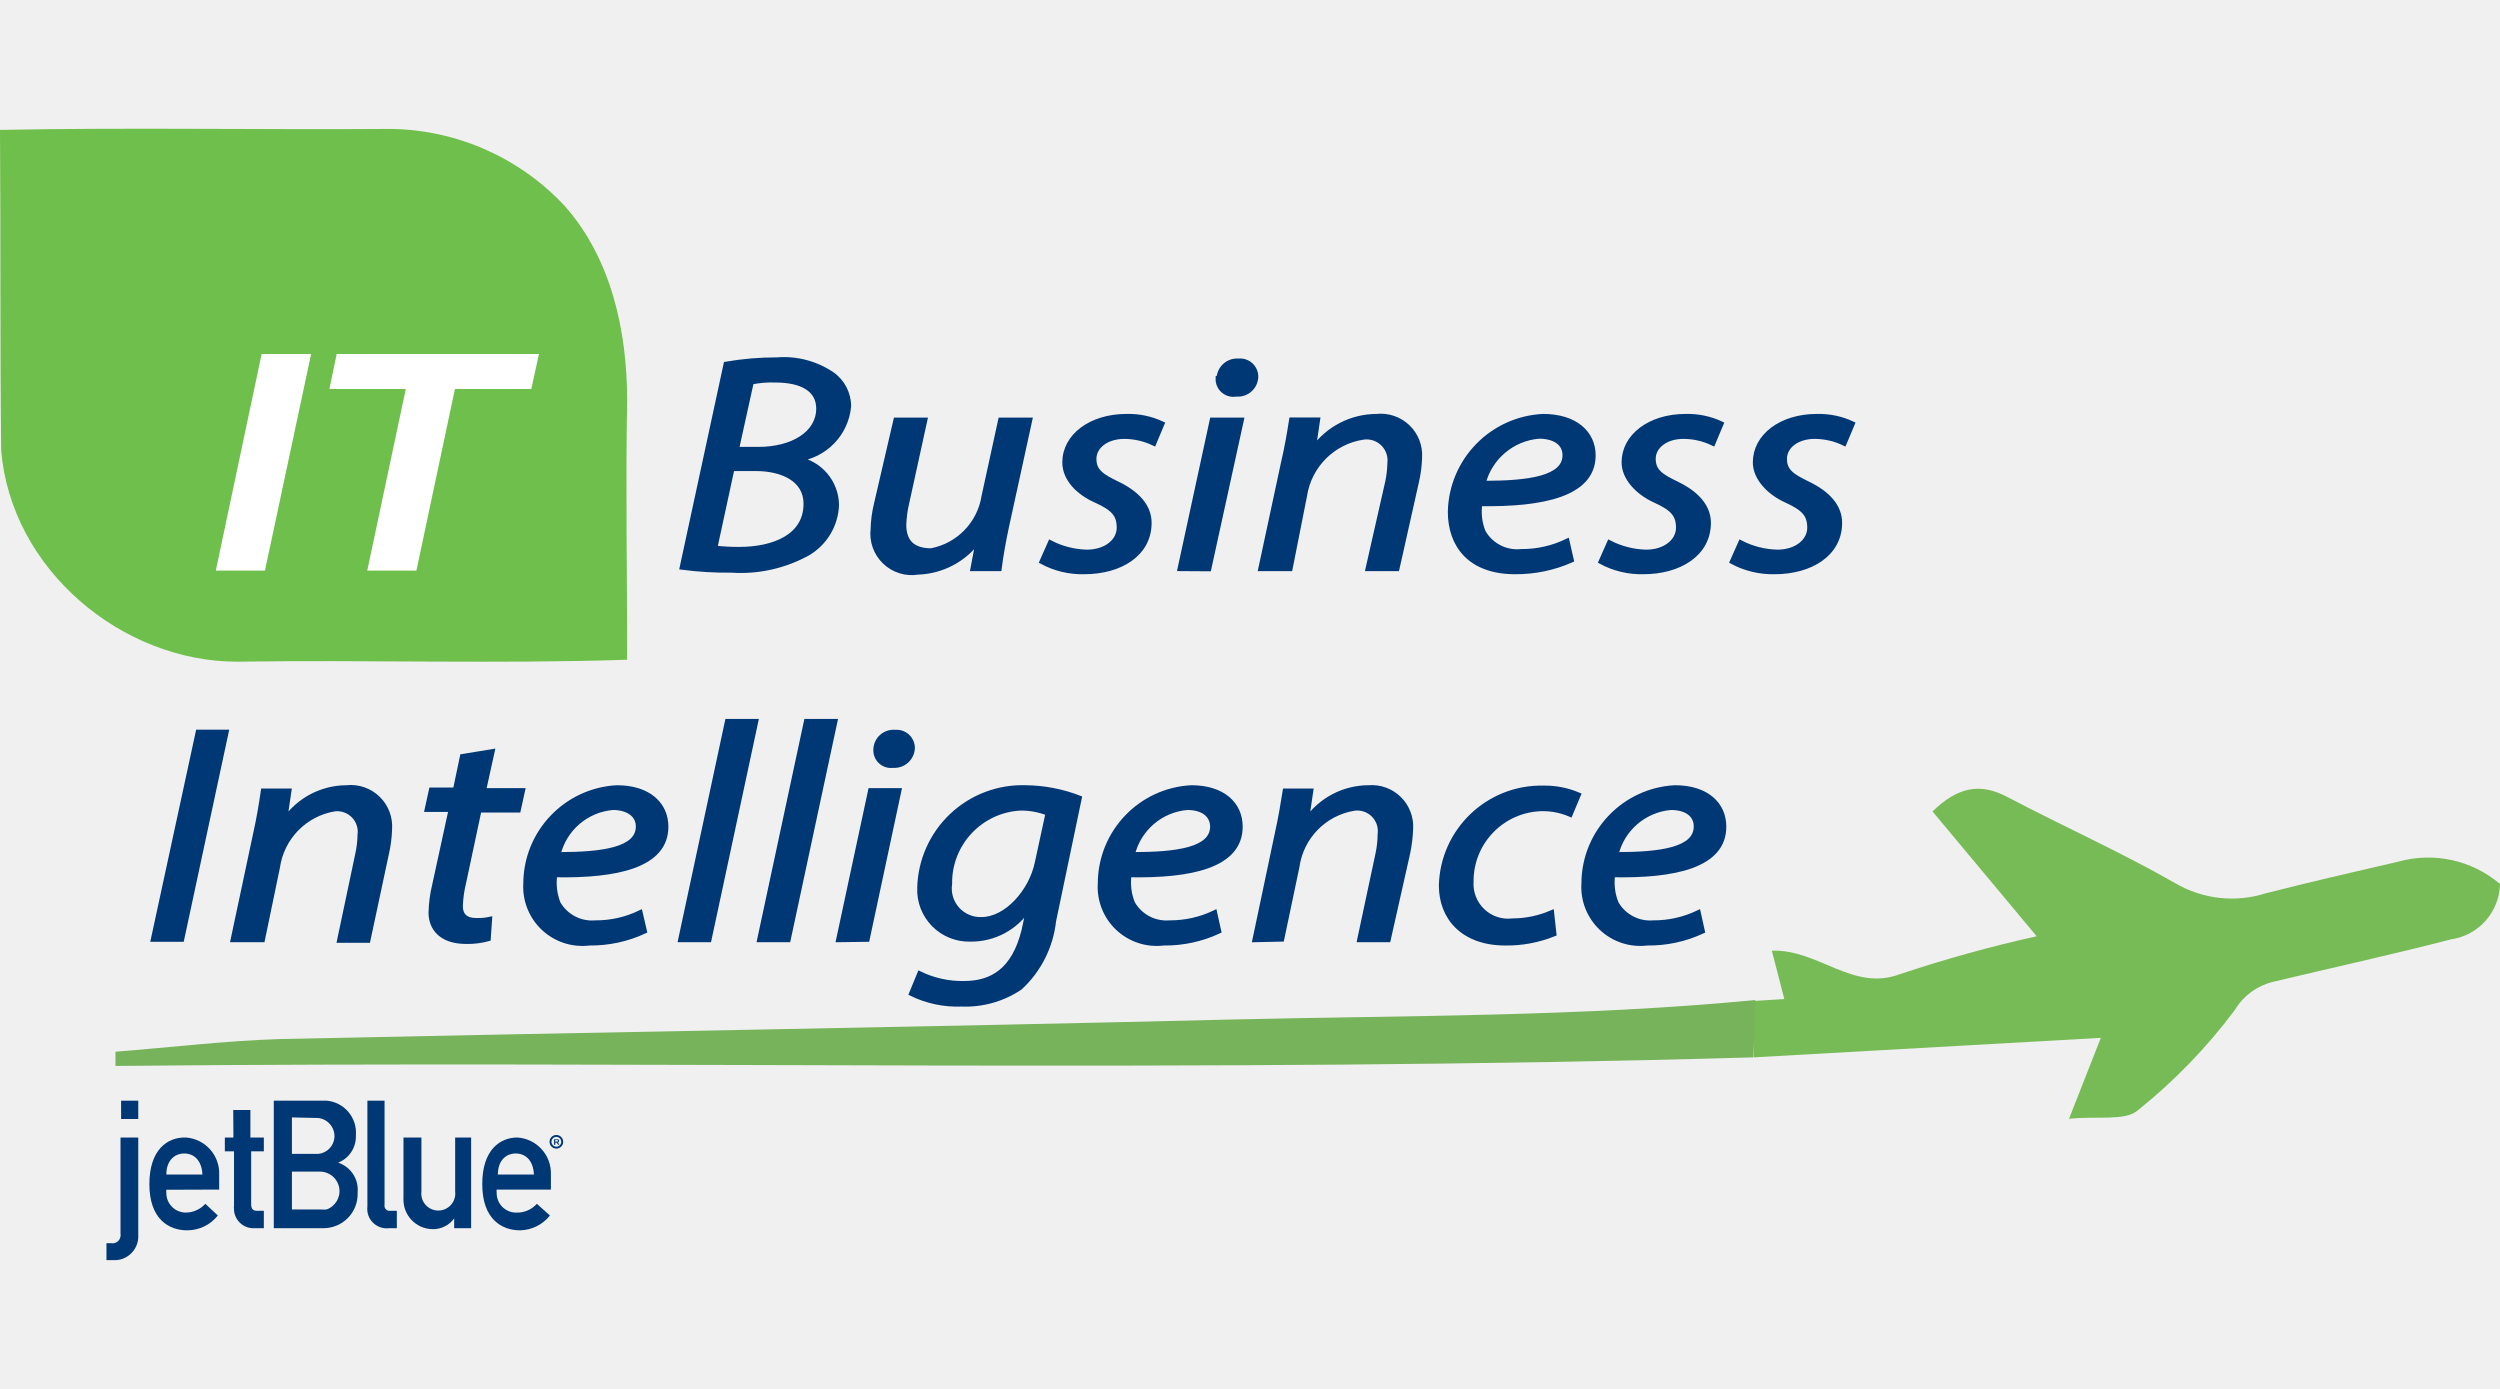
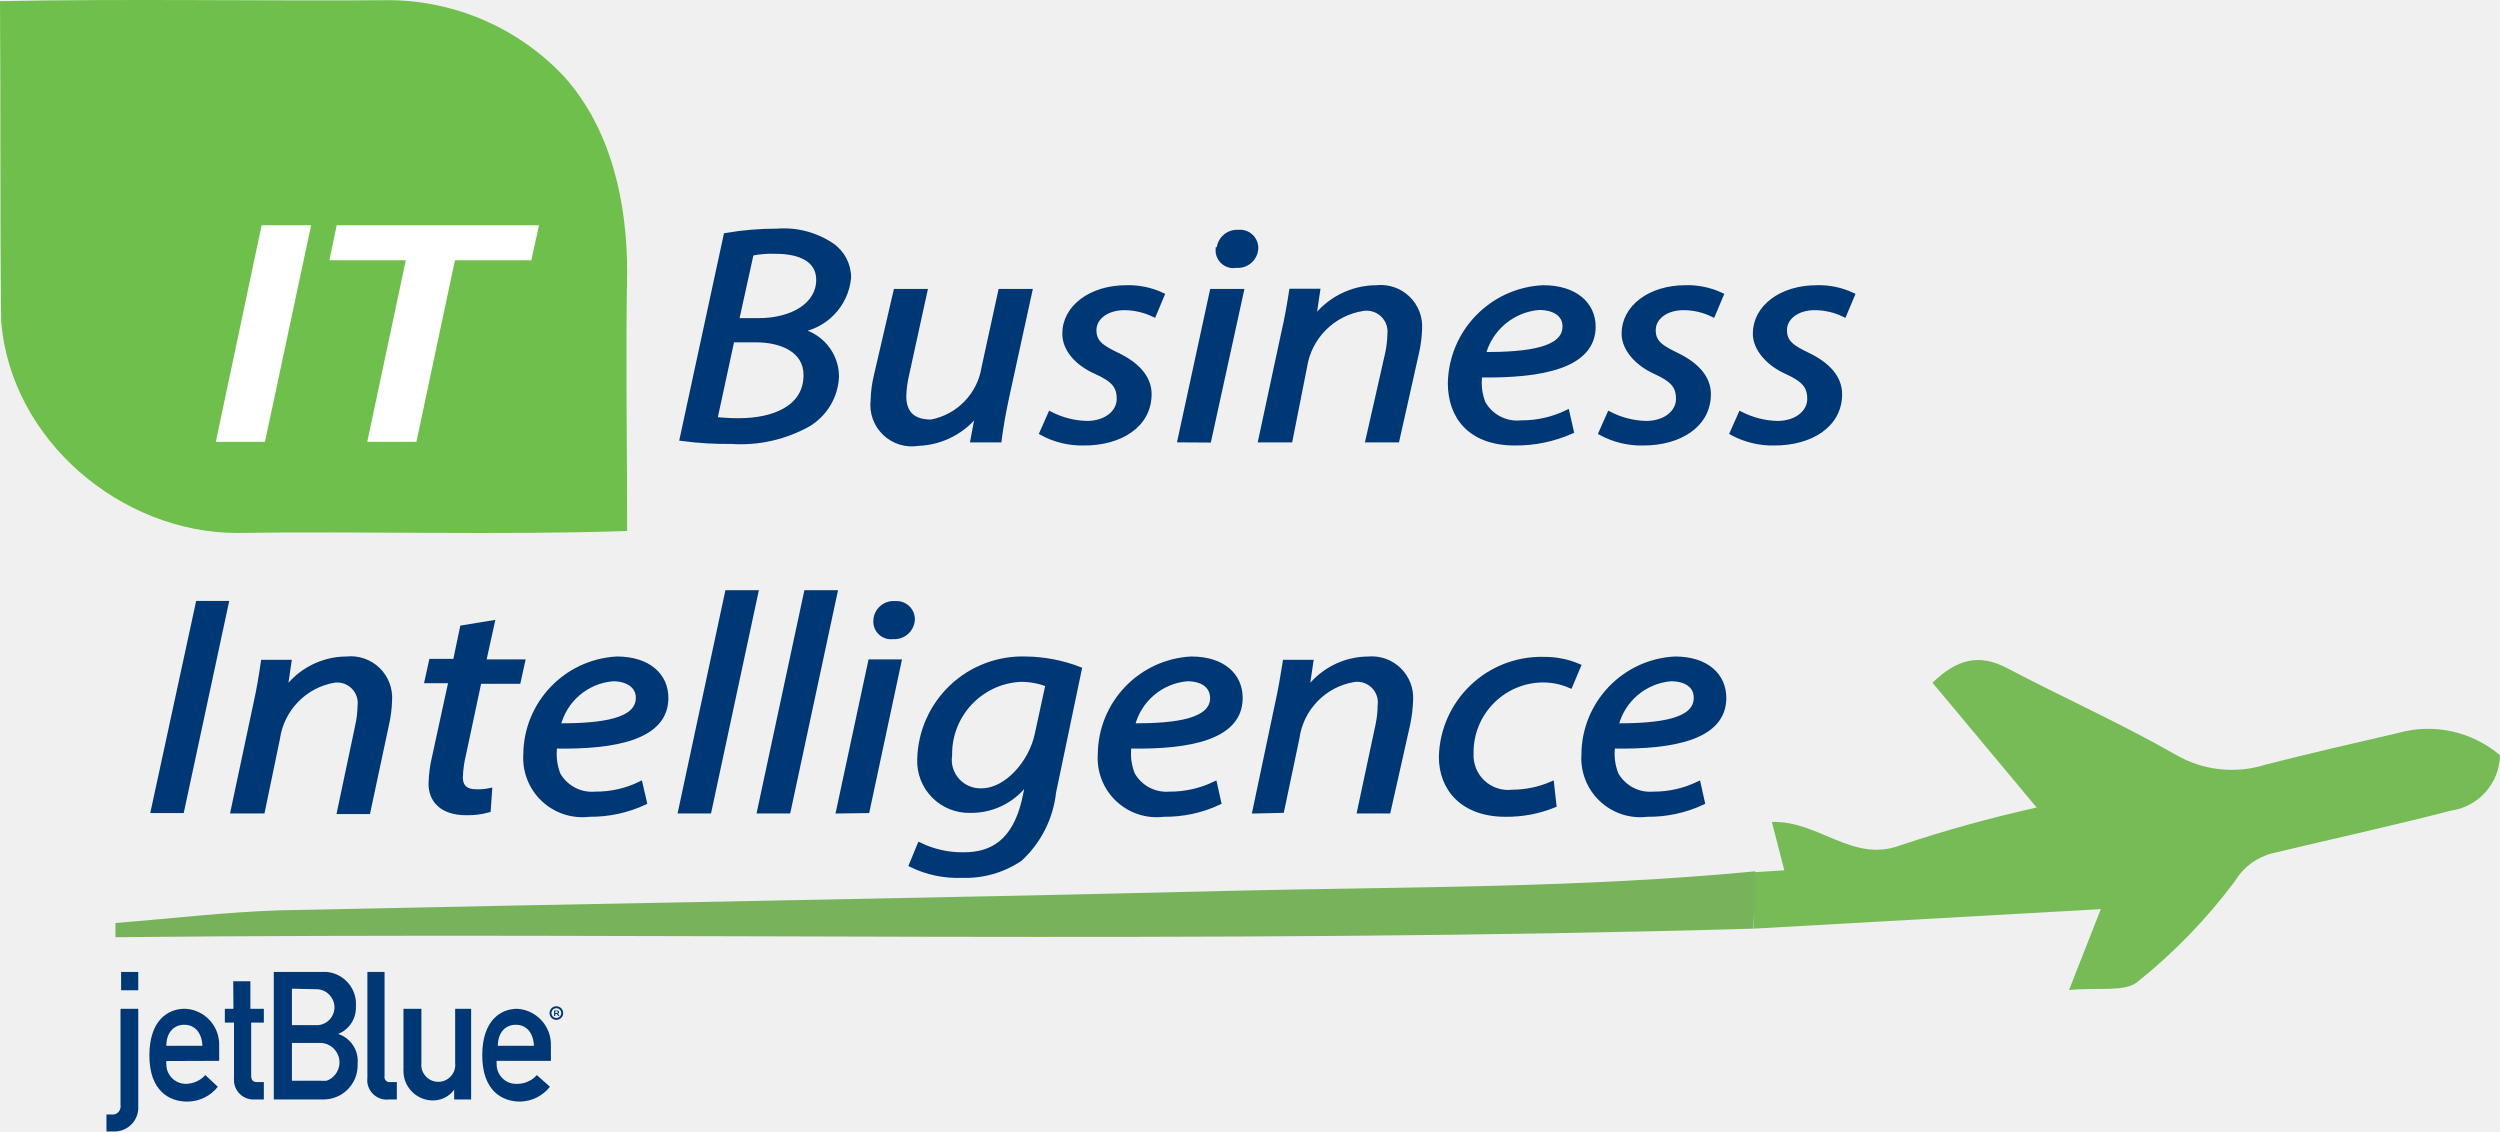
- <svg xmlns="http://www.w3.org/2000/svg" id="Layer_1" data-name="Layer 1" width="180px" height="100px" viewBox="0 0 128.2 58.02">
+ <svg xmlns="http://www.w3.org/2000/svg" id="Layer_1" data-name="Layer 1" viewBox="0 0 128.2 58.02">
  <defs>
    <style>.cls-1,.cls-7,.cls-8{fill:#003876;}.cls-2{fill:#6ebf4b;}.cls-3{isolation:isolate;font-size:16.14px;fill:#fff;font-family:ArialNarrow-BoldItalic, Arial;font-style:italic;}.cls-3,.cls-7{font-weight:700;}.cls-4{fill:#76bb56;}.cls-5{fill:#77b35a;}.cls-6{fill:none;stroke-width:0.1px;}.cls-6,.cls-8{stroke:#003876;}.cls-7{font-size:0.42px;font-family:Arial-BoldMT, Arial;}.cls-8{stroke-miterlimit:10;stroke-width:0.25px;}</style>
  </defs>
  <path id="path19" class="cls-1" d="M39.05,125.79h.88v5a1.22,1.22,0,0,1-1.15,1.29H38.3v-.87h.24a.41.41,0,0,0,.48-.36h0a.24.24,0,0,0,0-.12v-4.93Zm0-1.89h.88v.94h-.88Z" transform="translate(-32.84 -74.06)" />
  <path id="path21" class="cls-1" d="M41.37,127.69c0-.7.4-1.08.92-1.08s.9.38.93,1.08Zm2.71.77v-.77a1.84,1.84,0,0,0-1.71-1.9H42.3c-.84,0-1.8.59-1.8,2.39s1,2.37,1.94,2.37a2,2,0,0,0,1.57-.76l-.64-.6a1.37,1.37,0,0,1-1,.45,1,1,0,0,1-1-1,.48.48,0,0,1,0-.17Z" transform="translate(-32.84 -74.06)" />
  <path id="path23" class="cls-1" d="M44.8,124.38h.88v1.41h.69v.71h-.65v2.71c0,.25.1.34.31.34h.34v.89h-.46a1,1,0,0,1-1.07-.92v-.08a.38.38,0,0,1,0-.15V126.5h-.47v-.71h.44Z" transform="translate(-32.84 -74.06)" />
  <path id="path25" class="cls-1" d="M49.27,127.54a1,1,0,0,1,.32,1.94,1.71,1.71,0,0,1-.32,0H47.81v-1.94Zm-2.39,2.9h2.59a1.75,1.75,0,0,0,1.71-1.77v-.08a1.46,1.46,0,0,0-1-1.51h0a1.44,1.44,0,0,0,.91-1.4,1.65,1.65,0,0,0-1.51-1.78h-2.7Zm2.28-5.65a.94.94,0,0,1,.83,1,.92.92,0,0,1-.83.84H47.81v-1.87Z" transform="translate(-32.84 -74.06)" />
  <path id="path27" class="cls-1" d="M51.68,123.9h.88v5.34a.26.26,0,0,0,.22.31h.41v.89H52.8a1,1,0,0,1-1.12-.86h0a1.13,1.13,0,0,1,0-.26Z" transform="translate(-32.84 -74.06)" />
  <path id="path29" class="cls-1" d="M53.56,125.79h.89v2.77a.87.87,0,0,0,1.73.21.74.74,0,0,0,0-.21v-2.77H57v4.65h-.87v-.5h0a1.34,1.34,0,0,1-1.13.55,1.51,1.51,0,0,1-1.47-1.55.06.06,0,0,1,0-.06v-3.09Z" transform="translate(-32.84 -74.06)" />
  <path id="path31" class="cls-1" d="M58.37,127.69c0-.7.4-1.08.92-1.08s.9.38.93,1.08Zm2.72.77v-.77a1.84,1.84,0,0,0-1.72-1.9h0c-.85,0-1.8.59-1.8,2.39s1,2.37,1.94,2.37a2,2,0,0,0,1.53-.76l-.67-.6a1.34,1.34,0,0,1-1,.45,1,1,0,0,1-1.06-.94v-.06a.54.54,0,0,1,0-.18Z" transform="translate(-32.84 -74.06)" />
  <path class="cls-2" d="M32.84,74.12c6.69-.13,13.38,0,20.06-.05A12.42,12.42,0,0,1,61.78,78C64.19,80.7,65,84.44,65,88c-.08,4.42,0,8.86,0,13.29-6.66.22-13.33,0-20,.1-5.92,0-11.6-4.74-12.1-10.84C32.84,85.07,32.88,79.59,32.84,74.12Z" transform="translate(-32.84 -74.06)" />
  <text class="cls-3" transform="translate(10.76 22.66) scale(1.09 1)">IT</text>
  <path class="cls-4" d="M122.76,118.79l1.58-.1-.64-2.48c2.4-.08,4.15,2.12,6.58,1.2a70.69,70.69,0,0,1,7-1.94l-5.34-6.4c1.25-1.22,2.4-1.5,3.82-.75,2.87,1.51,5.83,2.83,8.63,4.43a5.73,5.73,0,0,0,4.63.52c2.27-.58,4.53-1.1,6.82-1.63a5.68,5.68,0,0,1,5.2,1.15,2.93,2.93,0,0,1-2.52,2.84c-3,.78-6.08,1.45-9.13,2.18a3.14,3.14,0,0,0-1.94,1.43,28.14,28.14,0,0,1-5,5.17c-.65.54-2,.27-3.51.42l1.63-4.15-17.79,1Z" transform="translate(-32.84 -74.06)" />
  <path class="cls-5" d="M122.76,121.68c-28,.81-56,.16-84,.44v-.73c2.82-.22,5.63-.56,8.45-.65,16.25-.35,32.5-.6,48.75-1,9-.21,18-.14,26.89-1Z" transform="translate(-32.84 -74.06)" />
  <circle class="cls-6" cx="28.53" cy="51.95" r="0.3" />
  <text class="cls-7" transform="translate(28.38 52.1) scale(1.03 1)">R</text>
  <path class="cls-8" d="M70.07,86.13a15.33,15.33,0,0,1,2.61-.22,4.41,4.41,0,0,1,2.81.73,2,2,0,0,1,.87,1.66A3,3,0,0,1,73.74,91v0a2.42,2.42,0,0,1,2,2.36,3,3,0,0,1-1.46,2.46,7.11,7.11,0,0,1-3.94.88,17.72,17.72,0,0,1-2.52-.15Zm-.57,9.43a9.81,9.81,0,0,0,1.23.07c1.77,0,3.44-.64,3.44-2.34,0-1.25-1.21-1.8-2.57-1.8H70.38Zm1.11-5.06h1.12c1.74,0,3.09-.8,3.09-2.09,0-1-.89-1.46-2.21-1.46a5.23,5.23,0,0,0-1.24.1Z" transform="translate(-32.84 -74.06)" />
  <path class="cls-8" d="M85.65,89,84.47,94.4q-.27,1.26-.39,2.22H82.73L83,95.18h0a4,4,0,0,1-3.08,1.62,2,2,0,0,1-2.31-2.21,6,6,0,0,1,.17-1.28l1-4.31h1.49l-.93,4.25a5.5,5.5,0,0,0-.15,1.12c0,.79.37,1.33,1.4,1.33A3.38,3.38,0,0,0,83.3,92.9L84.15,89Z" transform="translate(-32.84 -74.06)" />
  <path class="cls-8" d="M86.7,95.29a4.3,4.3,0,0,0,1.87.48c1,0,1.66-.57,1.66-1.25s-.3-1-1.21-1.41S87.44,92,87.44,91.17c0-1.34,1.33-2.36,3.17-2.36a4.06,4.06,0,0,1,1.82.38l-.42,1a3.56,3.56,0,0,0-1.51-.35c-.91,0-1.56.5-1.56,1.15s.42.9,1.2,1.28c1,.48,1.63,1.15,1.63,2,0,1.6-1.49,2.51-3.33,2.51a4.32,4.32,0,0,1-2.17-.52Z" transform="translate(-32.84 -74.06)" />
  <path class="cls-8" d="M93.35,96.62,95,89h1.5l-1.67,7.63Zm2-9.76a.93.93,0,0,1,1-.89.81.81,0,0,1,.89.82.92.92,0,0,1-1,.88A.79.79,0,0,1,95.3,86.86Z" transform="translate(-32.84 -74.06)" />
  <path class="cls-8" d="M97.49,96.62l1.16-5.41c.2-.85.32-1.59.42-2.22h1.34l-.22,1.49h0a4,4,0,0,1,3.24-1.67,2,2,0,0,1,2.21,2.12,6.39,6.39,0,0,1-.16,1.23l-1,4.46h-1.49l1-4.41a5.15,5.15,0,0,0,.12-1,1.2,1.2,0,0,0-1.37-1.33,3.58,3.58,0,0,0-3,3L99,96.62Z" transform="translate(-32.84 -74.06)" />
  <path class="cls-8" d="M113.42,96.18a7,7,0,0,1-2.89.6c-2.32,0-3.32-1.38-3.32-3.07a5,5,0,0,1,4.76-4.9c1.66,0,2.57.87,2.57,2,0,2-2.59,2.53-5.81,2.48a2.78,2.78,0,0,0,.17,1.45,2,2,0,0,0,1.95,1,5.33,5.33,0,0,0,2.35-.53Zm-1.66-6.35a3.23,3.23,0,0,0-2.86,2.41c2.35,0,4.19-.25,4.19-1.44C113.09,90.17,112.54,89.83,111.76,89.83Z" transform="translate(-32.84 -74.06)" />
  <path class="cls-8" d="M115.37,95.29a4.35,4.35,0,0,0,1.88.48c1,0,1.66-.57,1.66-1.25s-.31-1-1.21-1.41-1.58-1.16-1.58-1.94c0-1.34,1.32-2.36,3.16-2.36a4.06,4.06,0,0,1,1.82.38l-.42,1a3.48,3.48,0,0,0-1.51-.35c-.91,0-1.55.5-1.55,1.15s.42.9,1.2,1.28c1,.48,1.63,1.15,1.63,2,0,1.6-1.5,2.51-3.34,2.51a4.35,4.35,0,0,1-2.17-.52Z" transform="translate(-32.84 -74.06)" />
  <path class="cls-8" d="M122.1,95.29a4.35,4.35,0,0,0,1.88.48c1,0,1.66-.57,1.66-1.25s-.31-1-1.21-1.41-1.58-1.16-1.58-1.94c0-1.34,1.32-2.36,3.16-2.36a4.06,4.06,0,0,1,1.82.38l-.42,1a3.48,3.48,0,0,0-1.51-.35c-.91,0-1.55.5-1.55,1.15s.42.9,1.2,1.28c1,.48,1.63,1.15,1.63,2,0,1.6-1.5,2.51-3.34,2.51a4.38,4.38,0,0,1-2.17-.52Z" transform="translate(-32.84 -74.06)" />
  <path class="cls-8" d="M44.44,105l-2.28,10.63H40.7L43,105Z" transform="translate(-32.84 -74.06)" />
  <path class="cls-8" d="M44.79,115.65l1.15-5.41c.19-.85.31-1.59.4-2.22h1.32l-.22,1.5h0a3.87,3.87,0,0,1,3.17-1.67A2,2,0,0,1,52.82,110a6.39,6.39,0,0,1-.16,1.23l-.95,4.45H50.25l.93-4.41a5,5,0,0,0,.12-1A1.18,1.18,0,0,0,50,108.94a3.54,3.54,0,0,0-2.93,3l-.77,3.71Z" transform="translate(-32.84 -74.06)" />
  <path class="cls-8" d="M58.08,106l-.44,2h2l-.22,1H57.41l-.79,3.71a5.87,5.87,0,0,0-.17,1.21c0,.46.24.74.81.74a2.86,2.86,0,0,0,.69-.06l-.07,1a4,4,0,0,1-1.13.14c-1.3,0-1.81-.7-1.81-1.48a6.63,6.63,0,0,1,.19-1.43l.84-3.86H54.74l.22-1h1.23l.36-1.72Z" transform="translate(-32.84 -74.06)" />
  <path class="cls-8" d="M65.89,115.21a6.53,6.53,0,0,1-2.83.61,2.91,2.91,0,0,1-3.26-3.07,4.94,4.94,0,0,1,4.67-4.9c1.63,0,2.52.86,2.52,2,0,2-2.54,2.53-5.7,2.47a2.92,2.92,0,0,0,.17,1.46,2,2,0,0,0,1.91,1,5.2,5.2,0,0,0,2.3-.52Zm-1.62-6.34a3.16,3.16,0,0,0-2.81,2.41c2.3,0,4.11-.25,4.11-1.44C65.57,109.21,65,108.87,64.27,108.87Z" transform="translate(-32.84 -74.06)" />
  <path class="cls-8" d="M67.74,115.65l2.4-11.2H71.6l-2.4,11.2Z" transform="translate(-32.84 -74.06)" />
  <path class="cls-8" d="M71.79,115.65l2.4-11.2h1.47l-2.4,11.2Z" transform="translate(-32.84 -74.06)" />
  <path class="cls-8" d="M75.84,115.65,77.48,108h1.46l-1.63,7.63Zm1.91-9.76a.91.91,0,0,1,1-.88.81.81,0,0,1,.88.82.93.93,0,0,1-1,.88A.78.78,0,0,1,77.75,105.89Z" transform="translate(-32.84 -74.06)" />
  <path class="cls-8" d="M80,117.39a5,5,0,0,0,2.27.5c1.44,0,2.57-.66,3.08-2.72L85.6,114h0a3.5,3.5,0,0,1-3,1.62A2.53,2.53,0,0,1,80,113a5.27,5.27,0,0,1,5.44-5.15,7.86,7.86,0,0,1,2.75.53l-1.32,6.31a5.45,5.45,0,0,1-1.72,3.41,5,5,0,0,1-3,.85,5.37,5.37,0,0,1-2.57-.54Zm6.58-8.23a3.76,3.76,0,0,0-1.42-.26,3.83,3.83,0,0,0-3.62,3.88,1.59,1.59,0,0,0,1.64,1.83c1.26,0,2.54-1.42,2.85-2.91Z" transform="translate(-32.84 -74.06)" />
  <path class="cls-8" d="M95.34,115.21a6.5,6.5,0,0,1-2.83.61,2.9,2.9,0,0,1-3.25-3.07,4.93,4.93,0,0,1,4.67-4.9c1.63,0,2.51.86,2.51,2,0,2-2.53,2.53-5.7,2.47a2.82,2.82,0,0,0,.18,1.46,2,2,0,0,0,1.9,1,5.29,5.29,0,0,0,2.31-.52Zm-1.62-6.34a3.17,3.17,0,0,0-2.81,2.41c2.31,0,4.11-.25,4.11-1.44C95,109.21,94.49,108.87,93.72,108.87Z" transform="translate(-32.84 -74.06)" />
  <path class="cls-8" d="M97.19,115.65l1.14-5.41c.19-.85.31-1.59.41-2.22h1.32l-.22,1.5h0a3.88,3.88,0,0,1,3.18-1.67,2,2,0,0,1,2.16,2.12,7.21,7.21,0,0,1-.15,1.23l-1,4.45h-1.47l.94-4.41a5.05,5.05,0,0,0,.11-1,1.18,1.18,0,0,0-1.34-1.33,3.53,3.53,0,0,0-2.92,3l-.78,3.71Z" transform="translate(-32.84 -74.06)" />
  <path class="cls-8" d="M112.53,115.35a6.44,6.44,0,0,1-2.49.47c-2.2,0-3.29-1.33-3.29-2.95a5.13,5.13,0,0,1,5.25-5,4.39,4.39,0,0,1,1.78.35l-.42,1a3.52,3.52,0,0,0-1.45-.29,3.71,3.71,0,0,0-3.63,3.75,1.9,1.9,0,0,0,2.13,2,5.1,5.1,0,0,0,2-.42Z" transform="translate(-32.84 -74.06)" />
  <path class="cls-8" d="M120.14,115.21a6.5,6.5,0,0,1-2.83.61,2.9,2.9,0,0,1-3.25-3.07,4.93,4.93,0,0,1,4.67-4.9c1.63,0,2.51.86,2.51,2,0,2-2.53,2.53-5.7,2.47a2.82,2.82,0,0,0,.18,1.46,2,2,0,0,0,1.9,1,5.29,5.29,0,0,0,2.31-.52Zm-1.62-6.34a3.17,3.17,0,0,0-2.81,2.41c2.31,0,4.11-.25,4.11-1.44C119.82,109.21,119.29,108.87,118.52,108.87Z" transform="translate(-32.84 -74.06)" />
</svg>
